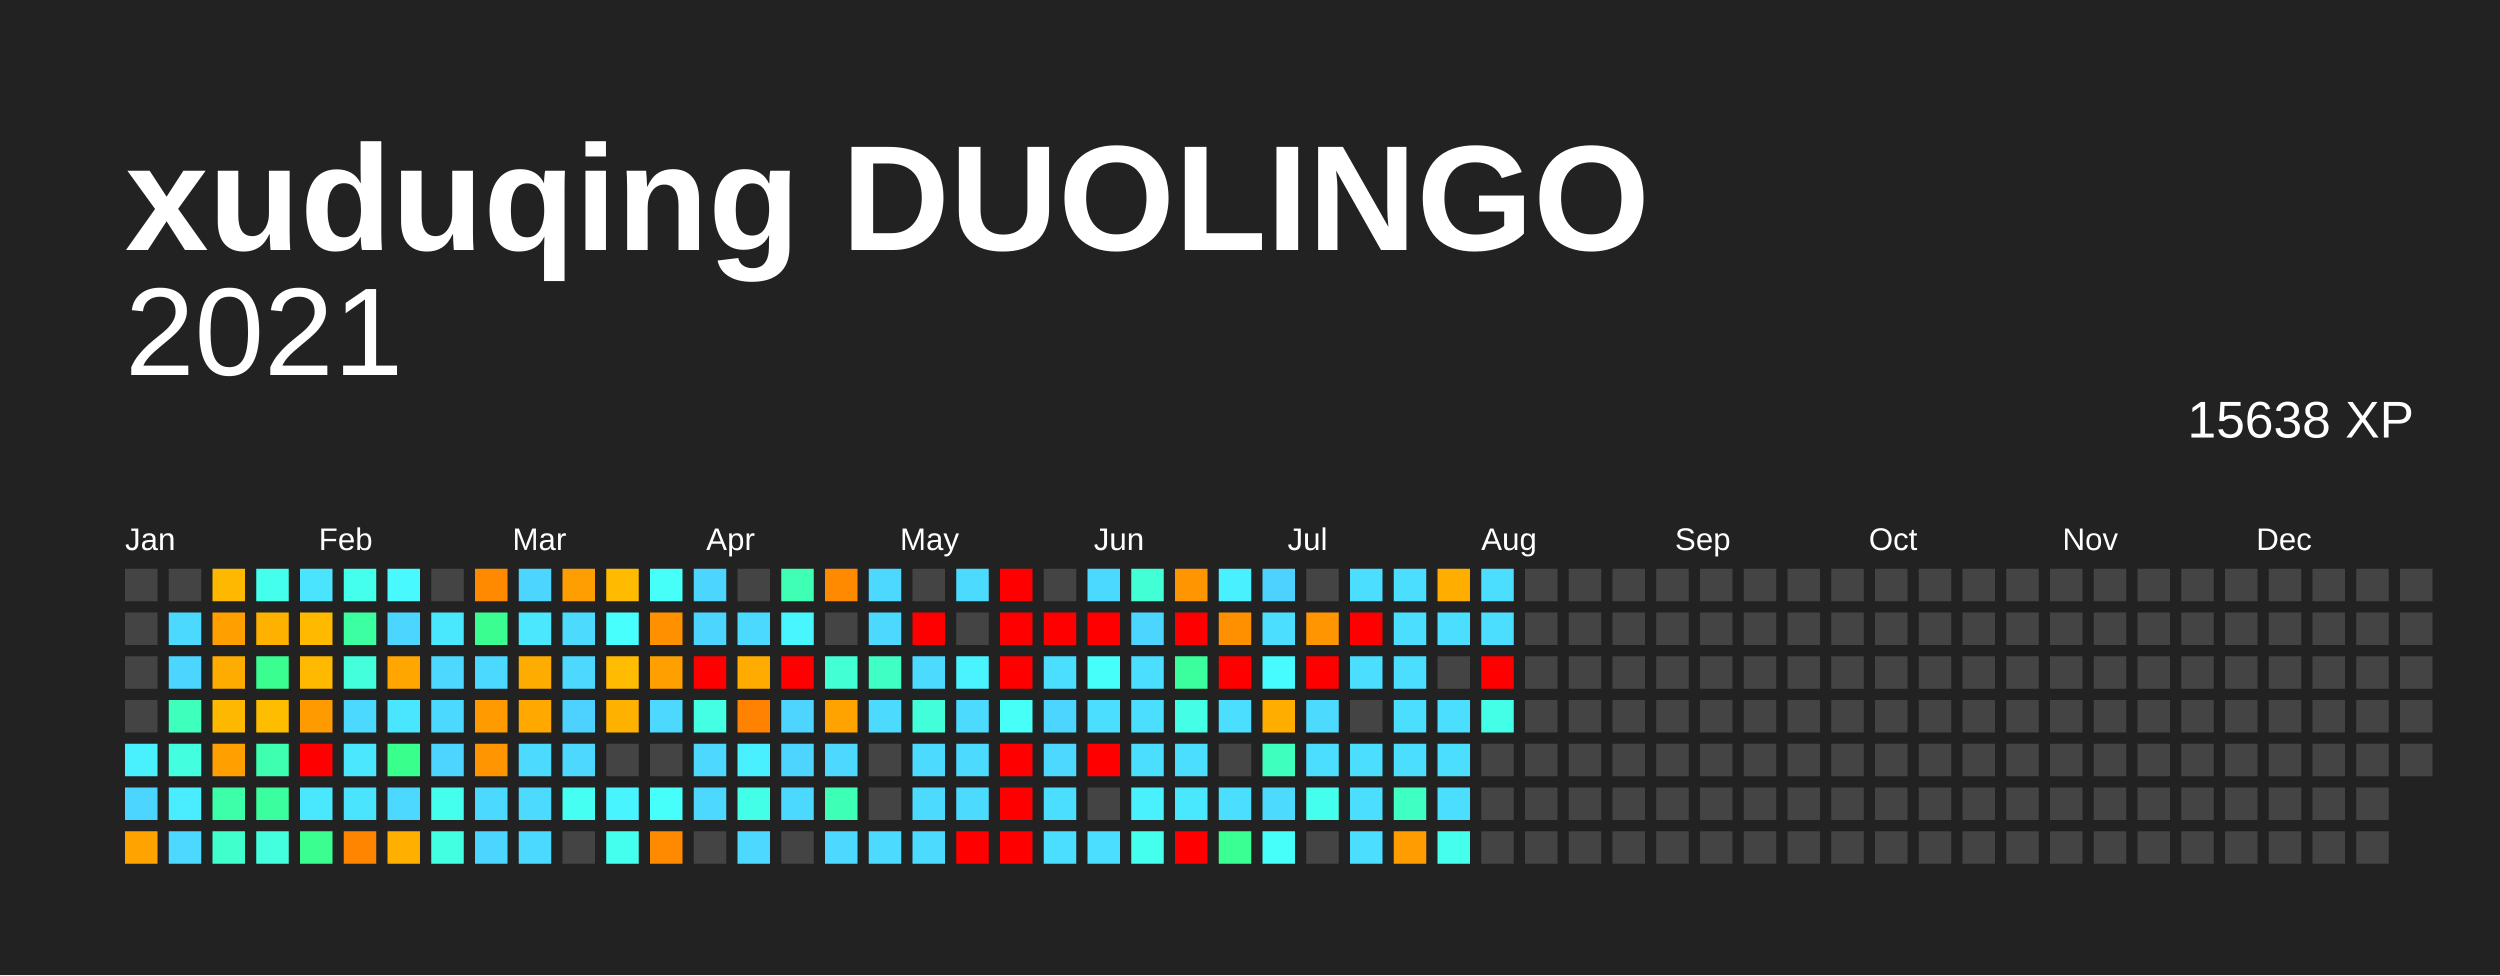
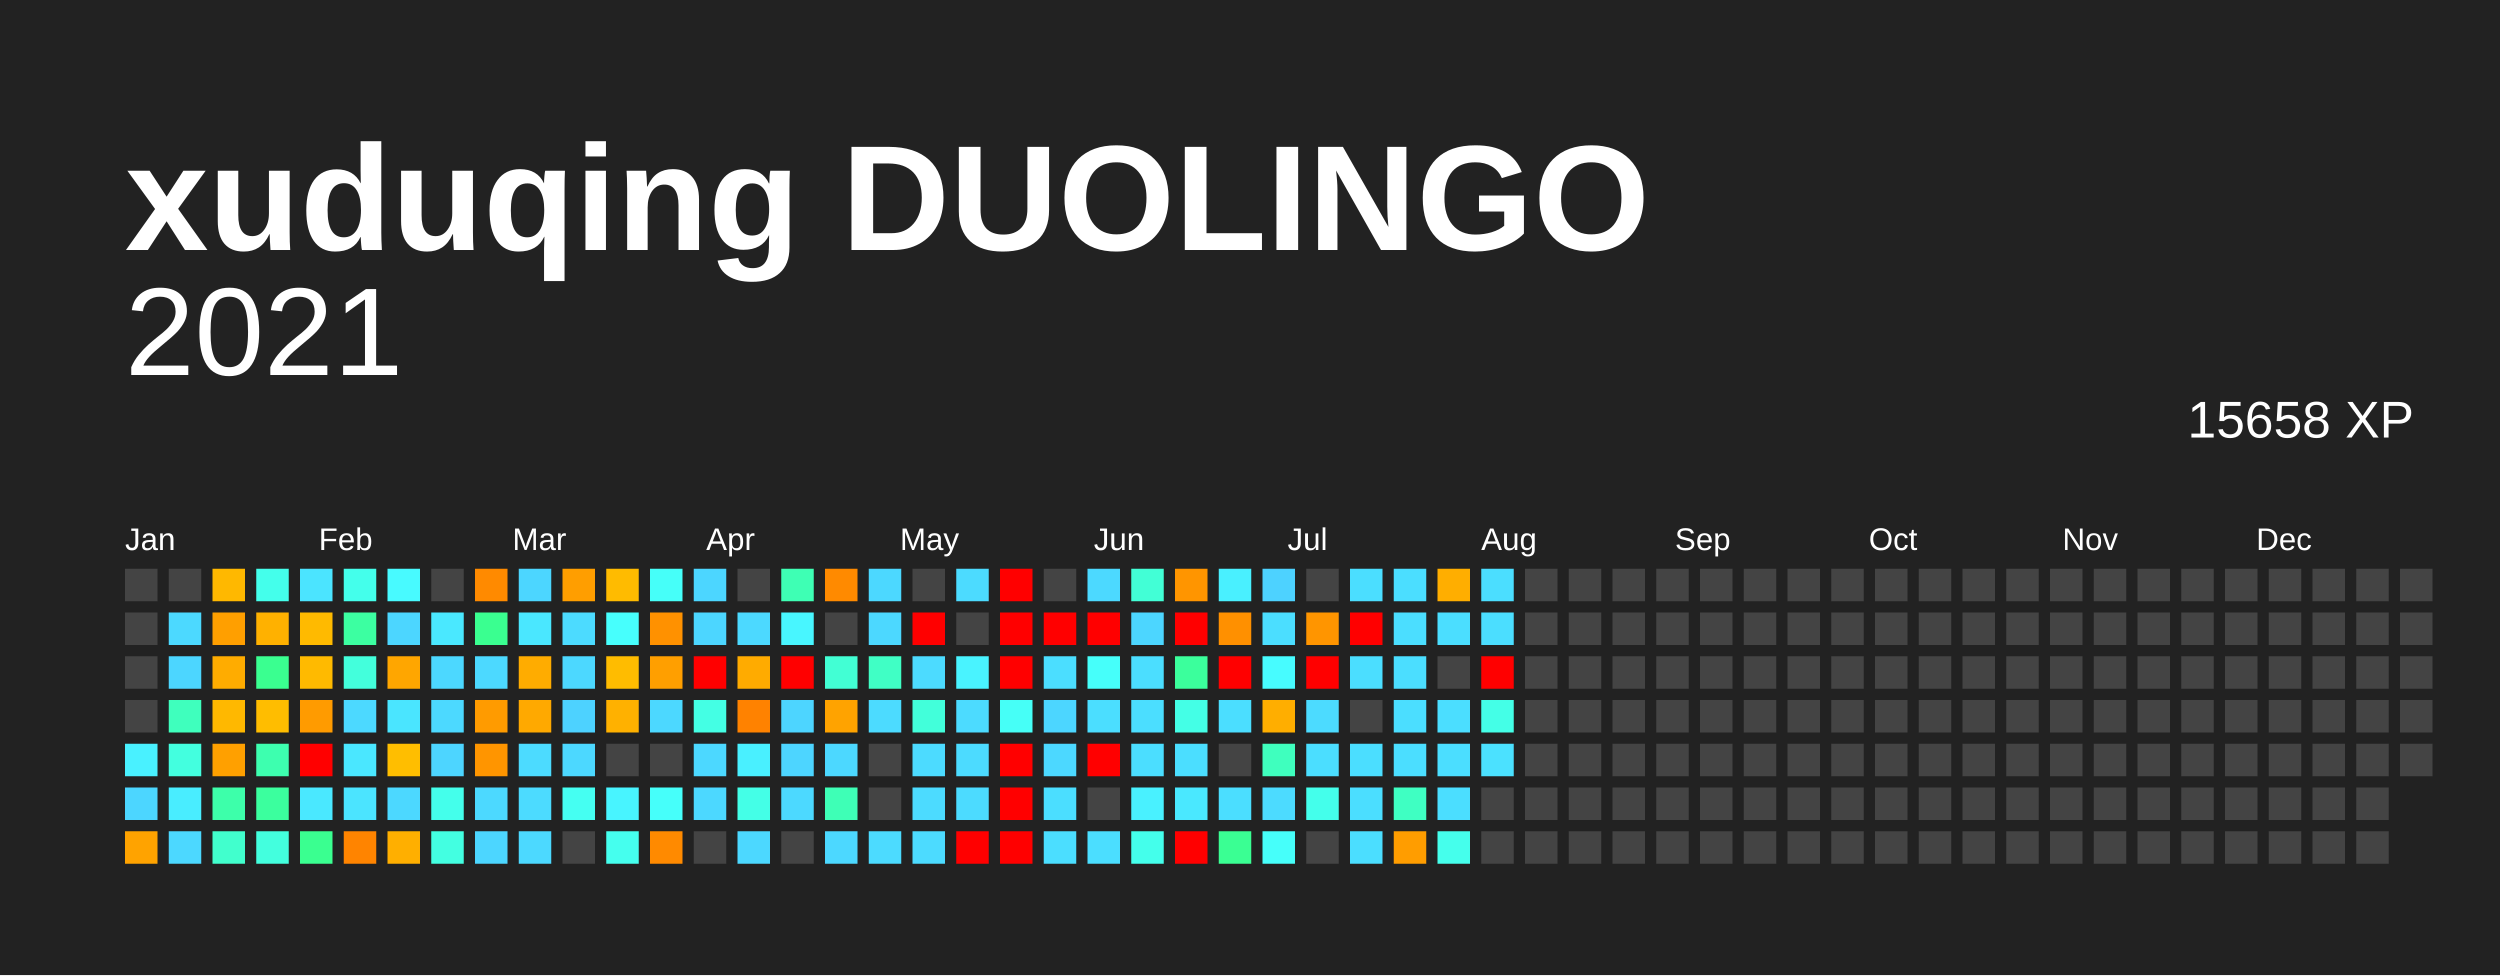
<svg xmlns="http://www.w3.org/2000/svg" baseProfile="full" height="78mm" version="1.1" viewBox="0,0,200,78" width="200mm">
  <defs />
  <rect fill="#222222" height="78" width="200" x="0" y="0" />
  <text fill="#FFFFFF" style="font-size:12px; font-family:Arial; font-weight:bold;" x="10" y="20">xuduqing DUOLINGO</text>
  <text alignment-baseline="hanging" fill="#FFFFFF" style="font-size:10.0px; font-family:Arial;" x="10" y="30">2021</text>
-   <text alignment-baseline="hanging" fill="#FFFFFF" style="font-size:4.125px; font-family:Arial;" x="175" y="35">15638 XP</text>
+   <text alignment-baseline="hanging" fill="#FFFFFF" style="font-size:4.125px; font-family:Arial;" x="175" y="35">15658 XP</text>
  <text fill="#FFFFFF" style="font-size:2.5px; font-family:Arial" x="10.0" y="44">Jan</text>
  <text fill="#FFFFFF" style="font-size:2.5px; font-family:Arial" x="25.5" y="44">Feb</text>
  <text fill="#FFFFFF" style="font-size:2.5px; font-family:Arial" x="41.0" y="44">Mar</text>
  <text fill="#FFFFFF" style="font-size:2.5px; font-family:Arial" x="56.5" y="44">Apr</text>
  <text fill="#FFFFFF" style="font-size:2.5px; font-family:Arial" x="72.0" y="44">May</text>
  <text fill="#FFFFFF" style="font-size:2.5px; font-family:Arial" x="87.5" y="44">Jun</text>
  <text fill="#FFFFFF" style="font-size:2.5px; font-family:Arial" x="103.0" y="44">Jul</text>
  <text fill="#FFFFFF" style="font-size:2.5px; font-family:Arial" x="118.5" y="44">Aug</text>
  <text fill="#FFFFFF" style="font-size:2.5px; font-family:Arial" x="134.0" y="44">Sep</text>
  <text fill="#FFFFFF" style="font-size:2.5px; font-family:Arial" x="149.5" y="44">Oct</text>
  <text fill="#FFFFFF" style="font-size:2.5px; font-family:Arial" x="165.0" y="44">Nov</text>
  <text fill="#FFFFFF" style="font-size:2.5px; font-family:Arial" x="180.5" y="44">Dec</text>
  <rect fill="#444444" height="2.6" width="2.6" x="10.0" y="45.5" />
  <rect fill="#444444" height="2.6" width="2.6" x="10.0" y="49.0" />
  <rect fill="#444444" height="2.6" width="2.6" x="10.0" y="52.5" />
  <rect fill="#444444" height="2.6" width="2.6" x="10.0" y="56.0" />
  <rect fill="#49f1ff" height="2.6" width="2.6" x="10.0" y="59.5" />
  <rect fill="#4cd6ff" height="2.6" width="2.6" x="10.0" y="63.0" />
  <rect fill="#ffa300" height="2.6" width="2.6" x="10.0" y="66.5" />
  <rect fill="#444444" height="2.6" width="2.6" x="13.5" y="45.5" />
  <rect fill="#4cd9ff" height="2.6" width="2.6" x="13.5" y="49.0" />
  <rect fill="#4cd6ff" height="2.6" width="2.6" x="13.5" y="52.5" />
  <rect fill="#3fffbd" height="2.6" width="2.6" x="13.5" y="56.0" />
  <rect fill="#43ffdf" height="2.6" width="2.6" x="13.5" y="59.5" />
  <rect fill="#49edff" height="2.6" width="2.6" x="13.5" y="63.0" />
  <rect fill="#4cd8ff" height="2.6" width="2.6" x="13.5" y="66.5" />
  <rect fill="#ffb800" height="2.6" width="2.6" x="17.0" y="45.5" />
  <rect fill="#ff9f00" height="2.6" width="2.6" x="17.0" y="49.0" />
  <rect fill="#ffac00" height="2.6" width="2.6" x="17.0" y="52.5" />
  <rect fill="#ffb800" height="2.6" width="2.6" x="17.0" y="56.0" />
  <rect fill="#ffa000" height="2.6" width="2.6" x="17.0" y="59.5" />
  <rect fill="#3dffaa" height="2.6" width="2.6" x="17.0" y="63.0" />
  <rect fill="#41ffcd" height="2.6" width="2.6" x="17.0" y="66.5" />
  <rect fill="#44ffeb" height="2.6" width="2.6" x="20.5" y="45.5" />
  <rect fill="#ffb100" height="2.6" width="2.6" x="20.5" y="49.0" />
  <rect fill="#3aff90" height="2.6" width="2.6" x="20.5" y="52.5" />
  <rect fill="#ffbd00" height="2.6" width="2.6" x="20.5" y="56.0" />
  <rect fill="#3dffaf" height="2.6" width="2.6" x="20.5" y="59.5" />
  <rect fill="#3bff9e" height="2.6" width="2.6" x="20.5" y="63.0" />
  <rect fill="#43ffde" height="2.6" width="2.6" x="20.5" y="66.5" />
  <rect fill="#4be4ff" height="2.6" width="2.6" x="24.0" y="45.5" />
  <rect fill="#ffba00" height="2.6" width="2.6" x="24.0" y="49.0" />
  <rect fill="#ffba00" height="2.6" width="2.6" x="24.0" y="52.5" />
  <rect fill="#ff9b00" height="2.6" width="2.6" x="24.0" y="56.0" />
  <rect fill="red" height="2.6" width="2.6" x="24.0" y="59.5" />
  <rect fill="#4ae8ff" height="2.6" width="2.6" x="24.0" y="63.0" />
  <rect fill="#3aff90" height="2.6" width="2.6" x="24.0" y="66.5" />
  <rect fill="#44ffeb" height="2.6" width="2.6" x="27.5" y="45.5" />
  <rect fill="#3cffa1" height="2.6" width="2.6" x="27.5" y="49.0" />
  <rect fill="#43ffdc" height="2.6" width="2.6" x="27.5" y="52.5" />
  <rect fill="#4cd9ff" height="2.6" width="2.6" x="27.5" y="56.0" />
  <rect fill="#4ae7ff" height="2.6" width="2.6" x="27.5" y="59.5" />
  <rect fill="#4be4ff" height="2.6" width="2.6" x="27.5" y="63.0" />
  <rect fill="#ff8400" height="2.6" width="2.6" x="27.5" y="66.5" />
  <rect fill="#48faff" height="2.6" width="2.6" x="31.0" y="45.5" />
  <rect fill="#4cd6ff" height="2.6" width="2.6" x="31.0" y="49.0" />
  <rect fill="#ffa600" height="2.6" width="2.6" x="31.0" y="52.5" />
  <rect fill="#4ae5ff" height="2.6" width="2.6" x="31.0" y="56.0" />
-   <rect fill="#39ff8c" height="2.6" width="2.6" x="31.0" y="59.5" />
+   <rect fill="#ffbe00" height="2.6" width="2.6" x="31.0" y="59.5" />
  <rect fill="#4cd8ff" height="2.6" width="2.6" x="31.0" y="63.0" />
  <rect fill="#ffaf00" height="2.6" width="2.6" x="31.0" y="66.5" />
  <rect fill="#444444" height="2.6" width="2.6" x="34.5" y="45.5" />
  <rect fill="#4ae8ff" height="2.6" width="2.6" x="34.5" y="49.0" />
  <rect fill="#4cd8ff" height="2.6" width="2.6" x="34.5" y="52.5" />
  <rect fill="#4cd9ff" height="2.6" width="2.6" x="34.5" y="56.0" />
  <rect fill="#4dd5ff" height="2.6" width="2.6" x="34.5" y="59.5" />
  <rect fill="#44ffeb" height="2.6" width="2.6" x="34.5" y="63.0" />
  <rect fill="#43ffe1" height="2.6" width="2.6" x="34.5" y="66.5" />
  <rect fill="#ff8a00" height="2.6" width="2.6" x="38.0" y="45.5" />
  <rect fill="#3aff90" height="2.6" width="2.6" x="38.0" y="49.0" />
  <rect fill="#4cd9ff" height="2.6" width="2.6" x="38.0" y="52.5" />
  <rect fill="#ff9b00" height="2.6" width="2.6" x="38.0" y="56.0" />
  <rect fill="#ff9500" height="2.6" width="2.6" x="38.0" y="59.5" />
  <rect fill="#4cd9ff" height="2.6" width="2.6" x="38.0" y="63.0" />
  <rect fill="#4cd6ff" height="2.6" width="2.6" x="38.0" y="66.5" />
  <rect fill="#4cd6ff" height="2.6" width="2.6" x="41.5" y="45.5" />
  <rect fill="#4ae7ff" height="2.6" width="2.6" x="41.5" y="49.0" />
  <rect fill="#ffac00" height="2.6" width="2.6" x="41.5" y="52.5" />
  <rect fill="#ffa900" height="2.6" width="2.6" x="41.5" y="56.0" />
  <rect fill="#4cdbff" height="2.6" width="2.6" x="41.5" y="59.5" />
  <rect fill="#4cdbff" height="2.6" width="2.6" x="41.5" y="63.0" />
  <rect fill="#4cd9ff" height="2.6" width="2.6" x="41.5" y="66.5" />
  <rect fill="#ff9e00" height="2.6" width="2.6" x="45.0" y="45.5" />
  <rect fill="#4cdbff" height="2.6" width="2.6" x="45.0" y="49.0" />
  <rect fill="#4cd8ff" height="2.6" width="2.6" x="45.0" y="52.5" />
  <rect fill="#4dd2ff" height="2.6" width="2.6" x="45.0" y="56.0" />
  <rect fill="#4cd8ff" height="2.6" width="2.6" x="45.0" y="59.5" />
  <rect fill="#45fff2" height="2.6" width="2.6" x="45.0" y="63.0" />
  <rect fill="#444444" height="2.6" width="2.6" x="45.0" y="66.5" />
  <rect fill="#ffbb00" height="2.6" width="2.6" x="48.5" y="45.5" />
  <rect fill="#47fffd" height="2.6" width="2.6" x="48.5" y="49.0" />
  <rect fill="#ffbc00" height="2.6" width="2.6" x="48.5" y="52.5" />
  <rect fill="#ffb100" height="2.6" width="2.6" x="48.5" y="56.0" />
  <rect fill="#444444" height="2.6" width="2.6" x="48.5" y="59.5" />
  <rect fill="#48f4ff" height="2.6" width="2.6" x="48.5" y="63.0" />
  <rect fill="#45ffee" height="2.6" width="2.6" x="48.5" y="66.5" />
  <rect fill="#46fff9" height="2.6" width="2.6" x="52.0" y="45.5" />
  <rect fill="#ff9100" height="2.6" width="2.6" x="52.0" y="49.0" />
  <rect fill="#ff9f00" height="2.6" width="2.6" x="52.0" y="52.5" />
  <rect fill="#4cd8ff" height="2.6" width="2.6" x="52.0" y="56.0" />
  <rect fill="#444444" height="2.6" width="2.6" x="52.0" y="59.5" />
  <rect fill="#46fffa" height="2.6" width="2.6" x="52.0" y="63.0" />
  <rect fill="#ff8a00" height="2.6" width="2.6" x="52.0" y="66.5" />
  <rect fill="#4cd6ff" height="2.6" width="2.6" x="55.5" y="45.5" />
  <rect fill="#4cd6ff" height="2.6" width="2.6" x="55.5" y="49.0" />
  <rect fill="red" height="2.6" width="2.6" x="55.5" y="52.5" />
  <rect fill="#44ffe4" height="2.6" width="2.6" x="55.5" y="56.0" />
  <rect fill="#4cd8ff" height="2.6" width="2.6" x="55.5" y="59.5" />
  <rect fill="#4cd8ff" height="2.6" width="2.6" x="55.5" y="63.0" />
  <rect fill="#444444" height="2.6" width="2.6" x="55.5" y="66.5" />
  <rect fill="#444444" height="2.6" width="2.6" x="59.0" y="45.5" />
  <rect fill="#4cd9ff" height="2.6" width="2.6" x="59.0" y="49.0" />
  <rect fill="#ffab00" height="2.6" width="2.6" x="59.0" y="52.5" />
  <rect fill="#ff8200" height="2.6" width="2.6" x="59.0" y="56.0" />
  <rect fill="#49f0ff" height="2.6" width="2.6" x="59.0" y="59.5" />
  <rect fill="#44ffe7" height="2.6" width="2.6" x="59.0" y="63.0" />
  <rect fill="#4cd8ff" height="2.6" width="2.6" x="59.0" y="66.5" />
  <rect fill="#3effb4" height="2.6" width="2.6" x="62.5" y="45.5" />
  <rect fill="#48f6ff" height="2.6" width="2.6" x="62.5" y="49.0" />
  <rect fill="red" height="2.6" width="2.6" x="62.5" y="52.5" />
  <rect fill="#4dd5ff" height="2.6" width="2.6" x="62.5" y="56.0" />
  <rect fill="#4dd5ff" height="2.6" width="2.6" x="62.5" y="59.5" />
  <rect fill="#4cd9ff" height="2.6" width="2.6" x="62.5" y="63.0" />
  <rect fill="#444444" height="2.6" width="2.6" x="62.5" y="66.5" />
  <rect fill="#ff8a00" height="2.6" width="2.6" x="66.0" y="45.5" />
  <rect fill="#444444" height="2.6" width="2.6" x="66.0" y="49.0" />
  <rect fill="#42ffd4" height="2.6" width="2.6" x="66.0" y="52.5" />
  <rect fill="#ffa300" height="2.6" width="2.6" x="66.0" y="56.0" />
  <rect fill="#4cd8ff" height="2.6" width="2.6" x="66.0" y="59.5" />
  <rect fill="#3effb6" height="2.6" width="2.6" x="66.0" y="63.0" />
  <rect fill="#4cd8ff" height="2.6" width="2.6" x="66.0" y="66.5" />
  <rect fill="#4cd8ff" height="2.6" width="2.6" x="69.5" y="45.5" />
  <rect fill="#4cd8ff" height="2.6" width="2.6" x="69.5" y="49.0" />
  <rect fill="#40ffc5" height="2.6" width="2.6" x="69.5" y="52.5" />
  <rect fill="#4cdbff" height="2.6" width="2.6" x="69.5" y="56.0" />
  <rect fill="#444444" height="2.6" width="2.6" x="69.5" y="59.5" />
  <rect fill="#444444" height="2.6" width="2.6" x="69.5" y="63.0" />
  <rect fill="#4cdbff" height="2.6" width="2.6" x="69.5" y="66.5" />
  <rect fill="#444444" height="2.6" width="2.6" x="73.0" y="45.5" />
  <rect fill="red" height="2.6" width="2.6" x="73.0" y="49.0" />
  <rect fill="#4cdbff" height="2.6" width="2.6" x="73.0" y="52.5" />
  <rect fill="#42ffda" height="2.6" width="2.6" x="73.0" y="56.0" />
  <rect fill="#4cdbff" height="2.6" width="2.6" x="73.0" y="59.5" />
  <rect fill="#4cdbff" height="2.6" width="2.6" x="73.0" y="63.0" />
  <rect fill="#4cdbff" height="2.6" width="2.6" x="73.0" y="66.5" />
  <rect fill="#4cdbff" height="2.6" width="2.6" x="76.5" y="45.5" />
  <rect fill="#444444" height="2.6" width="2.6" x="76.5" y="49.0" />
  <rect fill="#49f3ff" height="2.6" width="2.6" x="76.5" y="52.5" />
  <rect fill="#4cdbff" height="2.6" width="2.6" x="76.5" y="56.0" />
  <rect fill="#4cdbff" height="2.6" width="2.6" x="76.5" y="59.5" />
  <rect fill="#4cdbff" height="2.6" width="2.6" x="76.5" y="63.0" />
  <rect fill="red" height="2.6" width="2.6" x="76.5" y="66.5" />
  <rect fill="red" height="2.6" width="2.6" x="80.0" y="45.5" />
  <rect fill="red" height="2.6" width="2.6" x="80.0" y="49.0" />
  <rect fill="red" height="2.6" width="2.6" x="80.0" y="52.5" />
  <rect fill="#46fff7" height="2.6" width="2.6" x="80.0" y="56.0" />
  <rect fill="red" height="2.6" width="2.6" x="80.0" y="59.5" />
  <rect fill="red" height="2.6" width="2.6" x="80.0" y="63.0" />
  <rect fill="red" height="2.6" width="2.6" x="80.0" y="66.5" />
  <rect fill="#444444" height="2.6" width="2.6" x="83.5" y="45.5" />
  <rect fill="red" height="2.6" width="2.6" x="83.5" y="49.0" />
  <rect fill="#4bdeff" height="2.6" width="2.6" x="83.5" y="52.5" />
  <rect fill="#4cd6ff" height="2.6" width="2.6" x="83.5" y="56.0" />
  <rect fill="#4cd8ff" height="2.6" width="2.6" x="83.5" y="59.5" />
  <rect fill="#4bdeff" height="2.6" width="2.6" x="83.5" y="63.0" />
  <rect fill="#4bdeff" height="2.6" width="2.6" x="83.5" y="66.5" />
  <rect fill="#4cd9ff" height="2.6" width="2.6" x="87.0" y="45.5" />
  <rect fill="red" height="2.6" width="2.6" x="87.0" y="49.0" />
  <rect fill="#46fffa" height="2.6" width="2.6" x="87.0" y="52.5" />
  <rect fill="#4bdeff" height="2.6" width="2.6" x="87.0" y="56.0" />
  <rect fill="red" height="2.6" width="2.6" x="87.0" y="59.5" />
  <rect fill="#444444" height="2.6" width="2.6" x="87.0" y="63.0" />
  <rect fill="#4bdeff" height="2.6" width="2.6" x="87.0" y="66.5" />
  <rect fill="#42ffd6" height="2.6" width="2.6" x="90.5" y="45.5" />
  <rect fill="#4cd6ff" height="2.6" width="2.6" x="90.5" y="49.0" />
  <rect fill="#4bdeff" height="2.6" width="2.6" x="90.5" y="52.5" />
  <rect fill="#4bdeff" height="2.6" width="2.6" x="90.5" y="56.0" />
  <rect fill="#4bdeff" height="2.6" width="2.6" x="90.5" y="59.5" />
  <rect fill="#49f1ff" height="2.6" width="2.6" x="90.5" y="63.0" />
  <rect fill="#44ffeb" height="2.6" width="2.6" x="90.5" y="66.5" />
  <rect fill="#ff9500" height="2.6" width="2.6" x="94.0" y="45.5" />
  <rect fill="red" height="2.6" width="2.6" x="94.0" y="49.0" />
  <rect fill="#3bff9c" height="2.6" width="2.6" x="94.0" y="52.5" />
  <rect fill="#44ffe6" height="2.6" width="2.6" x="94.0" y="56.0" />
  <rect fill="#4bdeff" height="2.6" width="2.6" x="94.0" y="59.5" />
  <rect fill="#4ae8ff" height="2.6" width="2.6" x="94.0" y="63.0" />
  <rect fill="red" height="2.6" width="2.6" x="94.0" y="66.5" />
  <rect fill="#49f0ff" height="2.6" width="2.6" x="97.5" y="45.5" />
  <rect fill="#ff9000" height="2.6" width="2.6" x="97.5" y="49.0" />
  <rect fill="red" height="2.6" width="2.6" x="97.5" y="52.5" />
  <rect fill="#4bdeff" height="2.6" width="2.6" x="97.5" y="56.0" />
  <rect fill="#444444" height="2.6" width="2.6" x="97.5" y="59.5" />
  <rect fill="#4bdeff" height="2.6" width="2.6" x="97.5" y="63.0" />
  <rect fill="#3aff93" height="2.6" width="2.6" x="97.5" y="66.5" />
  <rect fill="#4dd2ff" height="2.6" width="2.6" x="101.0" y="45.5" />
  <rect fill="#4bdeff" height="2.6" width="2.6" x="101.0" y="49.0" />
  <rect fill="#47fcff" height="2.6" width="2.6" x="101.0" y="52.5" />
  <rect fill="#ffae00" height="2.6" width="2.6" x="101.0" y="56.0" />
  <rect fill="#3fffbe" height="2.6" width="2.6" x="101.0" y="59.5" />
  <rect fill="#4cdbff" height="2.6" width="2.6" x="101.0" y="63.0" />
  <rect fill="#46fffa" height="2.6" width="2.6" x="101.0" y="66.5" />
  <rect fill="#444444" height="2.6" width="2.6" x="104.5" y="45.5" />
  <rect fill="#ff9500" height="2.6" width="2.6" x="104.5" y="49.0" />
  <rect fill="red" height="2.6" width="2.6" x="104.5" y="52.5" />
  <rect fill="#4cdbff" height="2.6" width="2.6" x="104.5" y="56.0" />
  <rect fill="#4bdeff" height="2.6" width="2.6" x="104.5" y="59.5" />
  <rect fill="#44ffeb" height="2.6" width="2.6" x="104.5" y="63.0" />
  <rect fill="#444444" height="2.6" width="2.6" x="104.5" y="66.5" />
  <rect fill="#4bdeff" height="2.6" width="2.6" x="108.0" y="45.5" />
  <rect fill="red" height="2.6" width="2.6" x="108.0" y="49.0" />
  <rect fill="#4bdeff" height="2.6" width="2.6" x="108.0" y="52.5" />
  <rect fill="#444444" height="2.6" width="2.6" x="108.0" y="56.0" />
  <rect fill="#4bdeff" height="2.6" width="2.6" x="108.0" y="59.5" />
  <rect fill="#4bdeff" height="2.6" width="2.6" x="108.0" y="63.0" />
  <rect fill="#4bdeff" height="2.6" width="2.6" x="108.0" y="66.5" />
  <rect fill="#4bdeff" height="2.6" width="2.6" x="111.5" y="45.5" />
  <rect fill="#4bdeff" height="2.6" width="2.6" x="111.5" y="49.0" />
  <rect fill="#4bdeff" height="2.6" width="2.6" x="111.5" y="52.5" />
  <rect fill="#4bdeff" height="2.6" width="2.6" x="111.5" y="56.0" />
  <rect fill="#4bdeff" height="2.6" width="2.6" x="111.5" y="59.5" />
  <rect fill="#3fffc2" height="2.6" width="2.6" x="111.5" y="63.0" />
  <rect fill="#ff9d00" height="2.6" width="2.6" x="111.5" y="66.5" />
  <rect fill="#ffae00" height="2.6" width="2.6" x="115.0" y="45.5" />
  <rect fill="#4bdeff" height="2.6" width="2.6" x="115.0" y="49.0" />
  <rect fill="#444444" height="2.6" width="2.6" x="115.0" y="52.5" />
  <rect fill="#4bdeff" height="2.6" width="2.6" x="115.0" y="56.0" />
  <rect fill="#4bdeff" height="2.6" width="2.6" x="115.0" y="59.5" />
  <rect fill="#4bdeff" height="2.6" width="2.6" x="115.0" y="63.0" />
  <rect fill="#45ffec" height="2.6" width="2.6" x="115.0" y="66.5" />
  <rect fill="#4bdeff" height="2.6" width="2.6" x="118.5" y="45.5" />
  <rect fill="#4bdeff" height="2.6" width="2.6" x="118.5" y="49.0" />
  <rect fill="red" height="2.6" width="2.6" x="118.5" y="52.5" />
  <rect fill="#44ffe7" height="2.6" width="2.6" x="118.5" y="56.0" />
-   <rect fill="#444444" height="2.6" width="2.6" x="118.5" y="59.5" />
+   <rect fill="#4be1ff" height="2.6" width="2.6" x="118.5" y="59.5" />
  <rect fill="#444444" height="2.6" width="2.6" x="118.5" y="63.0" />
  <rect fill="#444444" height="2.6" width="2.6" x="118.5" y="66.5" />
  <rect fill="#444444" height="2.6" width="2.6" x="122.0" y="45.5" />
  <rect fill="#444444" height="2.6" width="2.6" x="122.0" y="49.0" />
  <rect fill="#444444" height="2.6" width="2.6" x="122.0" y="52.5" />
  <rect fill="#444444" height="2.6" width="2.6" x="122.0" y="56.0" />
  <rect fill="#444444" height="2.6" width="2.6" x="122.0" y="59.5" />
  <rect fill="#444444" height="2.6" width="2.6" x="122.0" y="63.0" />
  <rect fill="#444444" height="2.6" width="2.6" x="122.0" y="66.5" />
  <rect fill="#444444" height="2.6" width="2.6" x="125.5" y="45.5" />
  <rect fill="#444444" height="2.6" width="2.6" x="125.5" y="49.0" />
  <rect fill="#444444" height="2.6" width="2.6" x="125.5" y="52.5" />
  <rect fill="#444444" height="2.6" width="2.6" x="125.5" y="56.0" />
  <rect fill="#444444" height="2.6" width="2.6" x="125.5" y="59.5" />
  <rect fill="#444444" height="2.6" width="2.6" x="125.5" y="63.0" />
  <rect fill="#444444" height="2.6" width="2.6" x="125.5" y="66.5" />
  <rect fill="#444444" height="2.6" width="2.6" x="129.0" y="45.5" />
  <rect fill="#444444" height="2.6" width="2.6" x="129.0" y="49.0" />
  <rect fill="#444444" height="2.6" width="2.6" x="129.0" y="52.5" />
  <rect fill="#444444" height="2.6" width="2.6" x="129.0" y="56.0" />
  <rect fill="#444444" height="2.6" width="2.6" x="129.0" y="59.5" />
  <rect fill="#444444" height="2.6" width="2.6" x="129.0" y="63.0" />
  <rect fill="#444444" height="2.6" width="2.6" x="129.0" y="66.5" />
  <rect fill="#444444" height="2.6" width="2.6" x="132.5" y="45.5" />
  <rect fill="#444444" height="2.6" width="2.6" x="132.5" y="49.0" />
  <rect fill="#444444" height="2.6" width="2.6" x="132.5" y="52.5" />
  <rect fill="#444444" height="2.6" width="2.6" x="132.5" y="56.0" />
  <rect fill="#444444" height="2.6" width="2.6" x="132.5" y="59.5" />
  <rect fill="#444444" height="2.6" width="2.6" x="132.5" y="63.0" />
  <rect fill="#444444" height="2.6" width="2.6" x="132.5" y="66.5" />
  <rect fill="#444444" height="2.6" width="2.6" x="136.0" y="45.5" />
  <rect fill="#444444" height="2.6" width="2.6" x="136.0" y="49.0" />
  <rect fill="#444444" height="2.6" width="2.6" x="136.0" y="52.5" />
  <rect fill="#444444" height="2.6" width="2.6" x="136.0" y="56.0" />
  <rect fill="#444444" height="2.6" width="2.6" x="136.0" y="59.5" />
  <rect fill="#444444" height="2.6" width="2.6" x="136.0" y="63.0" />
  <rect fill="#444444" height="2.6" width="2.6" x="136.0" y="66.5" />
  <rect fill="#444444" height="2.6" width="2.6" x="139.5" y="45.5" />
  <rect fill="#444444" height="2.6" width="2.6" x="139.5" y="49.0" />
  <rect fill="#444444" height="2.6" width="2.6" x="139.5" y="52.5" />
  <rect fill="#444444" height="2.6" width="2.6" x="139.5" y="56.0" />
  <rect fill="#444444" height="2.6" width="2.6" x="139.5" y="59.5" />
  <rect fill="#444444" height="2.6" width="2.6" x="139.5" y="63.0" />
  <rect fill="#444444" height="2.6" width="2.6" x="139.5" y="66.5" />
  <rect fill="#444444" height="2.6" width="2.6" x="143.0" y="45.5" />
  <rect fill="#444444" height="2.6" width="2.6" x="143.0" y="49.0" />
  <rect fill="#444444" height="2.6" width="2.6" x="143.0" y="52.5" />
  <rect fill="#444444" height="2.6" width="2.6" x="143.0" y="56.0" />
  <rect fill="#444444" height="2.6" width="2.6" x="143.0" y="59.5" />
  <rect fill="#444444" height="2.6" width="2.6" x="143.0" y="63.0" />
  <rect fill="#444444" height="2.6" width="2.6" x="143.0" y="66.5" />
  <rect fill="#444444" height="2.6" width="2.6" x="146.5" y="45.5" />
  <rect fill="#444444" height="2.6" width="2.6" x="146.5" y="49.0" />
  <rect fill="#444444" height="2.6" width="2.6" x="146.5" y="52.5" />
  <rect fill="#444444" height="2.6" width="2.6" x="146.5" y="56.0" />
  <rect fill="#444444" height="2.6" width="2.6" x="146.5" y="59.5" />
  <rect fill="#444444" height="2.6" width="2.6" x="146.5" y="63.0" />
  <rect fill="#444444" height="2.6" width="2.6" x="146.5" y="66.5" />
  <rect fill="#444444" height="2.6" width="2.6" x="150.0" y="45.5" />
  <rect fill="#444444" height="2.6" width="2.6" x="150.0" y="49.0" />
  <rect fill="#444444" height="2.6" width="2.6" x="150.0" y="52.5" />
  <rect fill="#444444" height="2.6" width="2.6" x="150.0" y="56.0" />
  <rect fill="#444444" height="2.6" width="2.6" x="150.0" y="59.5" />
  <rect fill="#444444" height="2.6" width="2.6" x="150.0" y="63.0" />
  <rect fill="#444444" height="2.6" width="2.6" x="150.0" y="66.5" />
  <rect fill="#444444" height="2.6" width="2.6" x="153.5" y="45.5" />
  <rect fill="#444444" height="2.6" width="2.6" x="153.5" y="49.0" />
  <rect fill="#444444" height="2.6" width="2.6" x="153.5" y="52.5" />
  <rect fill="#444444" height="2.6" width="2.6" x="153.5" y="56.0" />
  <rect fill="#444444" height="2.6" width="2.6" x="153.5" y="59.5" />
  <rect fill="#444444" height="2.6" width="2.6" x="153.5" y="63.0" />
  <rect fill="#444444" height="2.6" width="2.6" x="153.5" y="66.5" />
  <rect fill="#444444" height="2.6" width="2.6" x="157.0" y="45.5" />
  <rect fill="#444444" height="2.6" width="2.6" x="157.0" y="49.0" />
  <rect fill="#444444" height="2.6" width="2.6" x="157.0" y="52.5" />
  <rect fill="#444444" height="2.6" width="2.6" x="157.0" y="56.0" />
  <rect fill="#444444" height="2.6" width="2.6" x="157.0" y="59.5" />
  <rect fill="#444444" height="2.6" width="2.6" x="157.0" y="63.0" />
  <rect fill="#444444" height="2.6" width="2.6" x="157.0" y="66.5" />
  <rect fill="#444444" height="2.6" width="2.6" x="160.5" y="45.5" />
  <rect fill="#444444" height="2.6" width="2.6" x="160.5" y="49.0" />
  <rect fill="#444444" height="2.6" width="2.6" x="160.5" y="52.5" />
  <rect fill="#444444" height="2.6" width="2.6" x="160.5" y="56.0" />
  <rect fill="#444444" height="2.6" width="2.6" x="160.5" y="59.5" />
  <rect fill="#444444" height="2.6" width="2.6" x="160.5" y="63.0" />
  <rect fill="#444444" height="2.6" width="2.6" x="160.5" y="66.5" />
  <rect fill="#444444" height="2.6" width="2.6" x="164.0" y="45.5" />
  <rect fill="#444444" height="2.6" width="2.6" x="164.0" y="49.0" />
  <rect fill="#444444" height="2.6" width="2.6" x="164.0" y="52.5" />
  <rect fill="#444444" height="2.6" width="2.6" x="164.0" y="56.0" />
  <rect fill="#444444" height="2.6" width="2.6" x="164.0" y="59.5" />
  <rect fill="#444444" height="2.6" width="2.6" x="164.0" y="63.0" />
  <rect fill="#444444" height="2.6" width="2.6" x="164.0" y="66.5" />
  <rect fill="#444444" height="2.6" width="2.6" x="167.5" y="45.5" />
  <rect fill="#444444" height="2.6" width="2.6" x="167.5" y="49.0" />
  <rect fill="#444444" height="2.6" width="2.6" x="167.5" y="52.5" />
  <rect fill="#444444" height="2.6" width="2.6" x="167.5" y="56.0" />
  <rect fill="#444444" height="2.6" width="2.6" x="167.5" y="59.5" />
  <rect fill="#444444" height="2.6" width="2.6" x="167.5" y="63.0" />
  <rect fill="#444444" height="2.6" width="2.6" x="167.5" y="66.5" />
  <rect fill="#444444" height="2.6" width="2.6" x="171.0" y="45.5" />
  <rect fill="#444444" height="2.6" width="2.6" x="171.0" y="49.0" />
  <rect fill="#444444" height="2.6" width="2.6" x="171.0" y="52.5" />
  <rect fill="#444444" height="2.6" width="2.6" x="171.0" y="56.0" />
  <rect fill="#444444" height="2.6" width="2.6" x="171.0" y="59.5" />
  <rect fill="#444444" height="2.6" width="2.6" x="171.0" y="63.0" />
  <rect fill="#444444" height="2.6" width="2.6" x="171.0" y="66.5" />
  <rect fill="#444444" height="2.6" width="2.6" x="174.5" y="45.5" />
  <rect fill="#444444" height="2.6" width="2.6" x="174.5" y="49.0" />
  <rect fill="#444444" height="2.6" width="2.6" x="174.5" y="52.5" />
  <rect fill="#444444" height="2.6" width="2.6" x="174.5" y="56.0" />
  <rect fill="#444444" height="2.6" width="2.6" x="174.5" y="59.5" />
  <rect fill="#444444" height="2.6" width="2.6" x="174.5" y="63.0" />
  <rect fill="#444444" height="2.6" width="2.6" x="174.5" y="66.5" />
  <rect fill="#444444" height="2.6" width="2.6" x="178.0" y="45.5" />
  <rect fill="#444444" height="2.6" width="2.6" x="178.0" y="49.0" />
  <rect fill="#444444" height="2.6" width="2.6" x="178.0" y="52.5" />
  <rect fill="#444444" height="2.6" width="2.6" x="178.0" y="56.0" />
  <rect fill="#444444" height="2.6" width="2.6" x="178.0" y="59.5" />
  <rect fill="#444444" height="2.6" width="2.6" x="178.0" y="63.0" />
  <rect fill="#444444" height="2.6" width="2.6" x="178.0" y="66.5" />
  <rect fill="#444444" height="2.6" width="2.6" x="181.5" y="45.5" />
  <rect fill="#444444" height="2.6" width="2.6" x="181.5" y="49.0" />
  <rect fill="#444444" height="2.6" width="2.6" x="181.5" y="52.5" />
  <rect fill="#444444" height="2.6" width="2.6" x="181.5" y="56.0" />
  <rect fill="#444444" height="2.6" width="2.6" x="181.5" y="59.5" />
  <rect fill="#444444" height="2.6" width="2.6" x="181.5" y="63.0" />
  <rect fill="#444444" height="2.6" width="2.6" x="181.5" y="66.5" />
  <rect fill="#444444" height="2.6" width="2.6" x="185.0" y="45.5" />
  <rect fill="#444444" height="2.6" width="2.6" x="185.0" y="49.0" />
  <rect fill="#444444" height="2.6" width="2.6" x="185.0" y="52.5" />
  <rect fill="#444444" height="2.6" width="2.6" x="185.0" y="56.0" />
  <rect fill="#444444" height="2.6" width="2.6" x="185.0" y="59.5" />
  <rect fill="#444444" height="2.6" width="2.6" x="185.0" y="63.0" />
  <rect fill="#444444" height="2.6" width="2.6" x="185.0" y="66.5" />
  <rect fill="#444444" height="2.6" width="2.6" x="188.5" y="45.5" />
  <rect fill="#444444" height="2.6" width="2.6" x="188.5" y="49.0" />
  <rect fill="#444444" height="2.6" width="2.6" x="188.5" y="52.5" />
  <rect fill="#444444" height="2.6" width="2.6" x="188.5" y="56.0" />
  <rect fill="#444444" height="2.6" width="2.6" x="188.5" y="59.5" />
  <rect fill="#444444" height="2.6" width="2.6" x="188.5" y="63.0" />
  <rect fill="#444444" height="2.6" width="2.6" x="188.5" y="66.5" />
  <rect fill="#444444" height="2.6" width="2.6" x="192.0" y="45.5" />
  <rect fill="#444444" height="2.6" width="2.6" x="192.0" y="49.0" />
  <rect fill="#444444" height="2.6" width="2.6" x="192.0" y="52.5" />
  <rect fill="#444444" height="2.6" width="2.6" x="192.0" y="56.0" />
  <rect fill="#444444" height="2.6" width="2.6" x="192.0" y="59.5" />
</svg>
